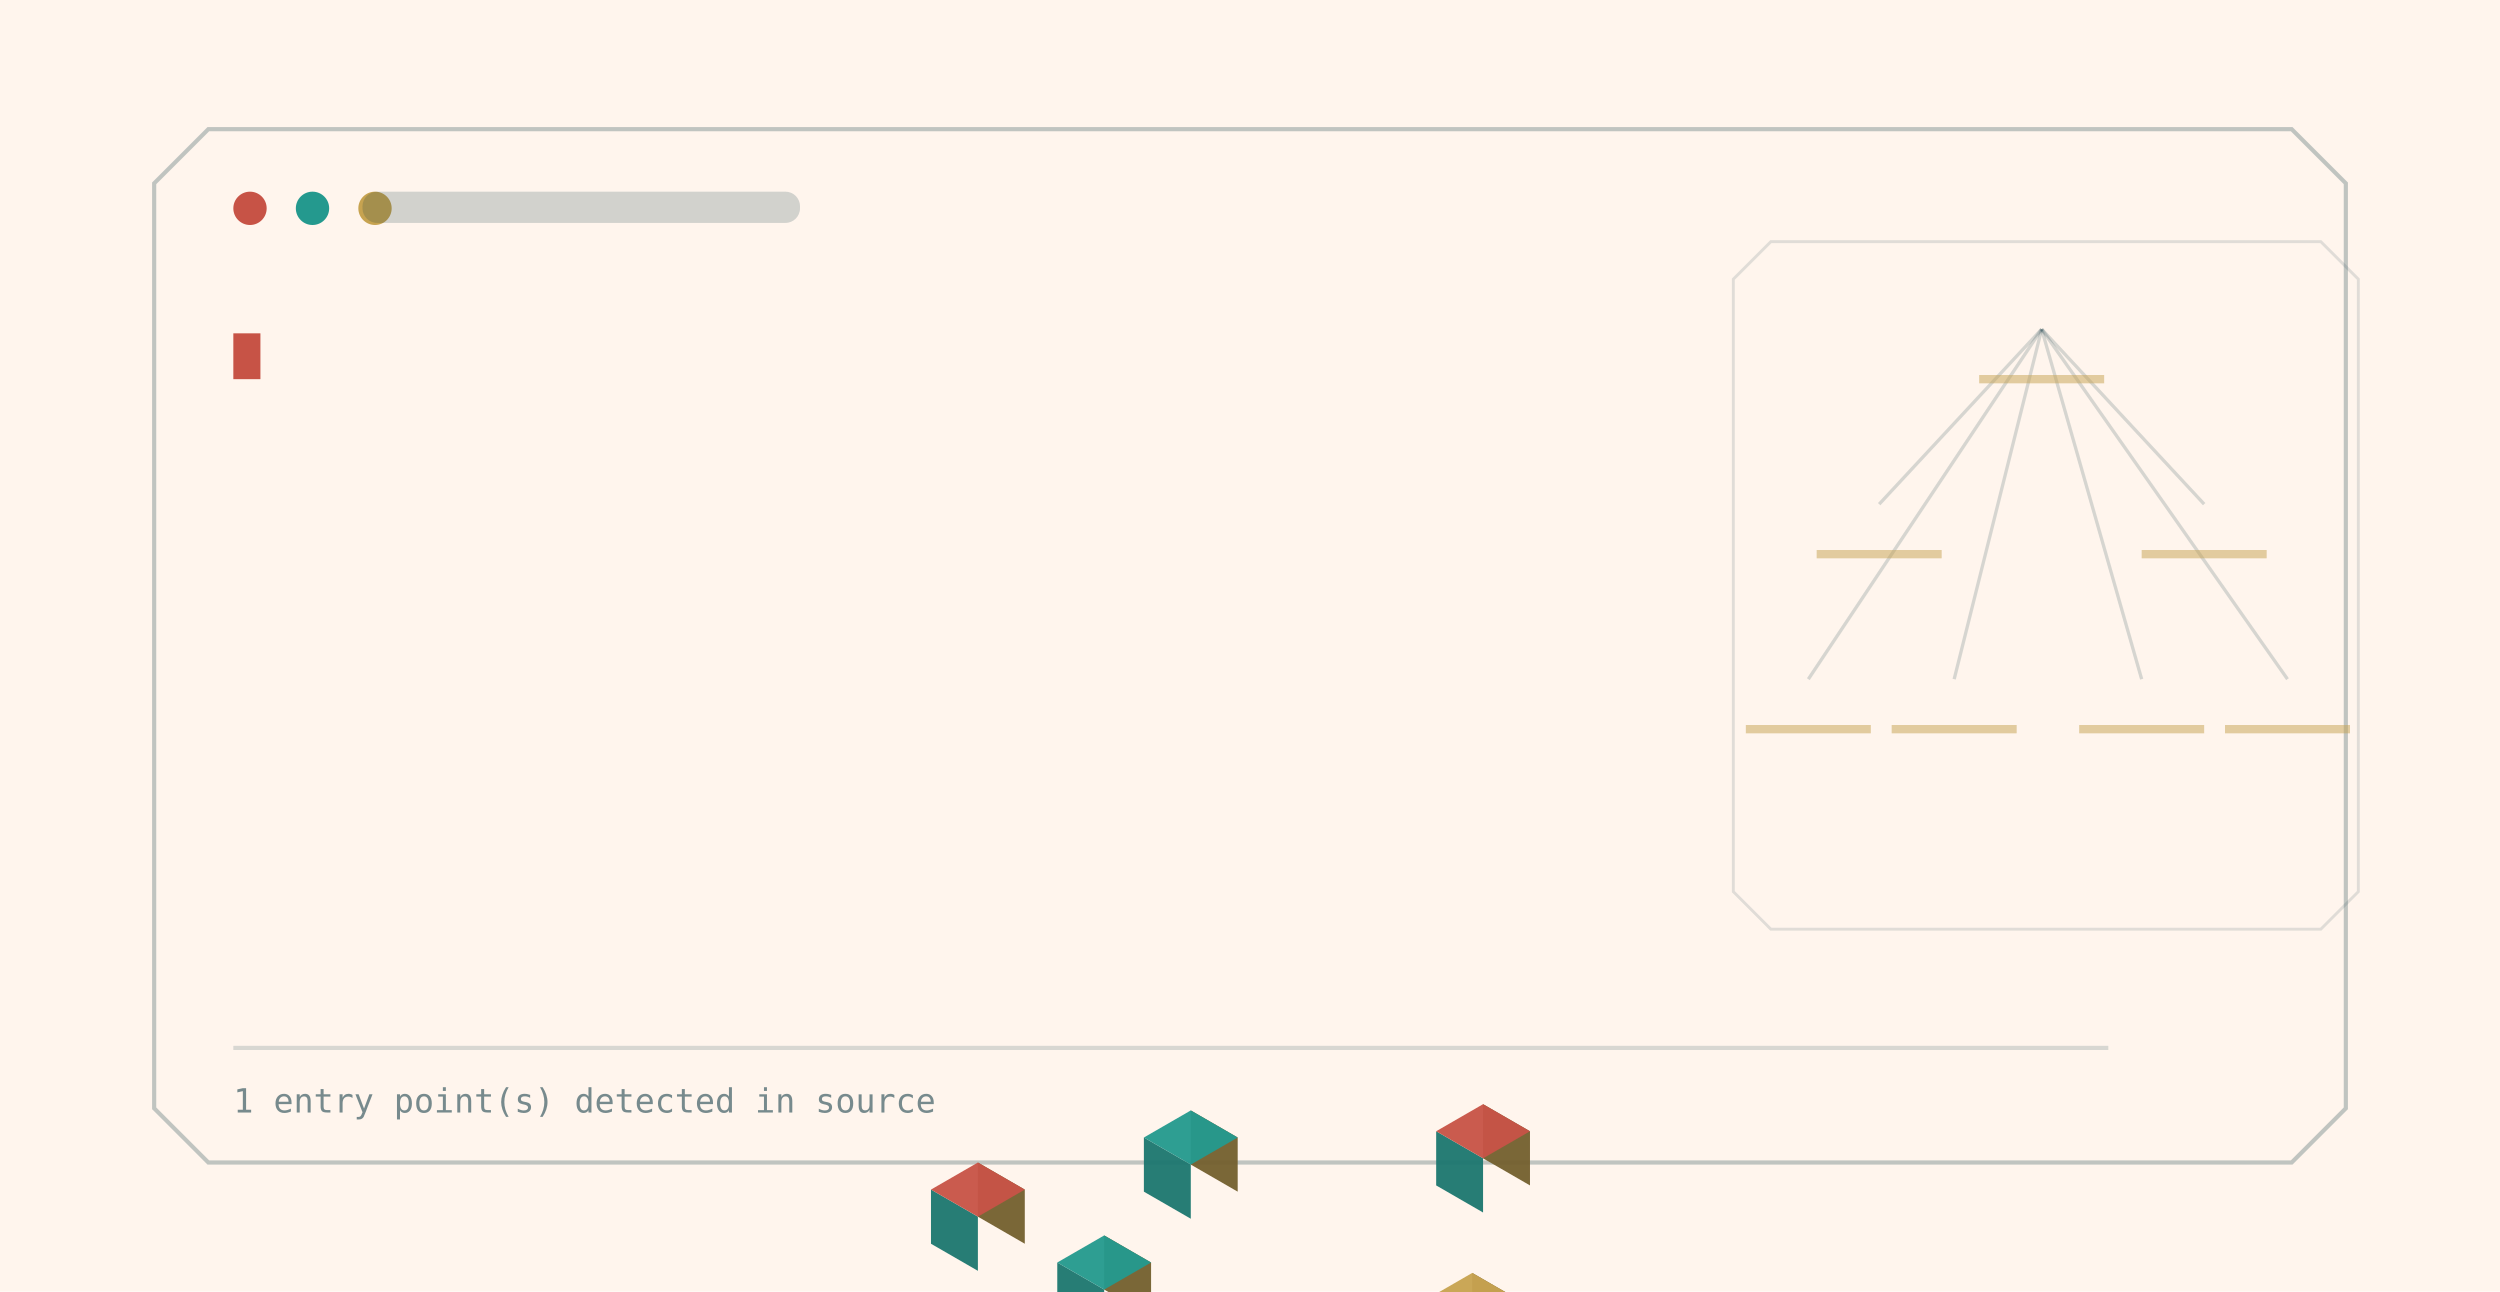
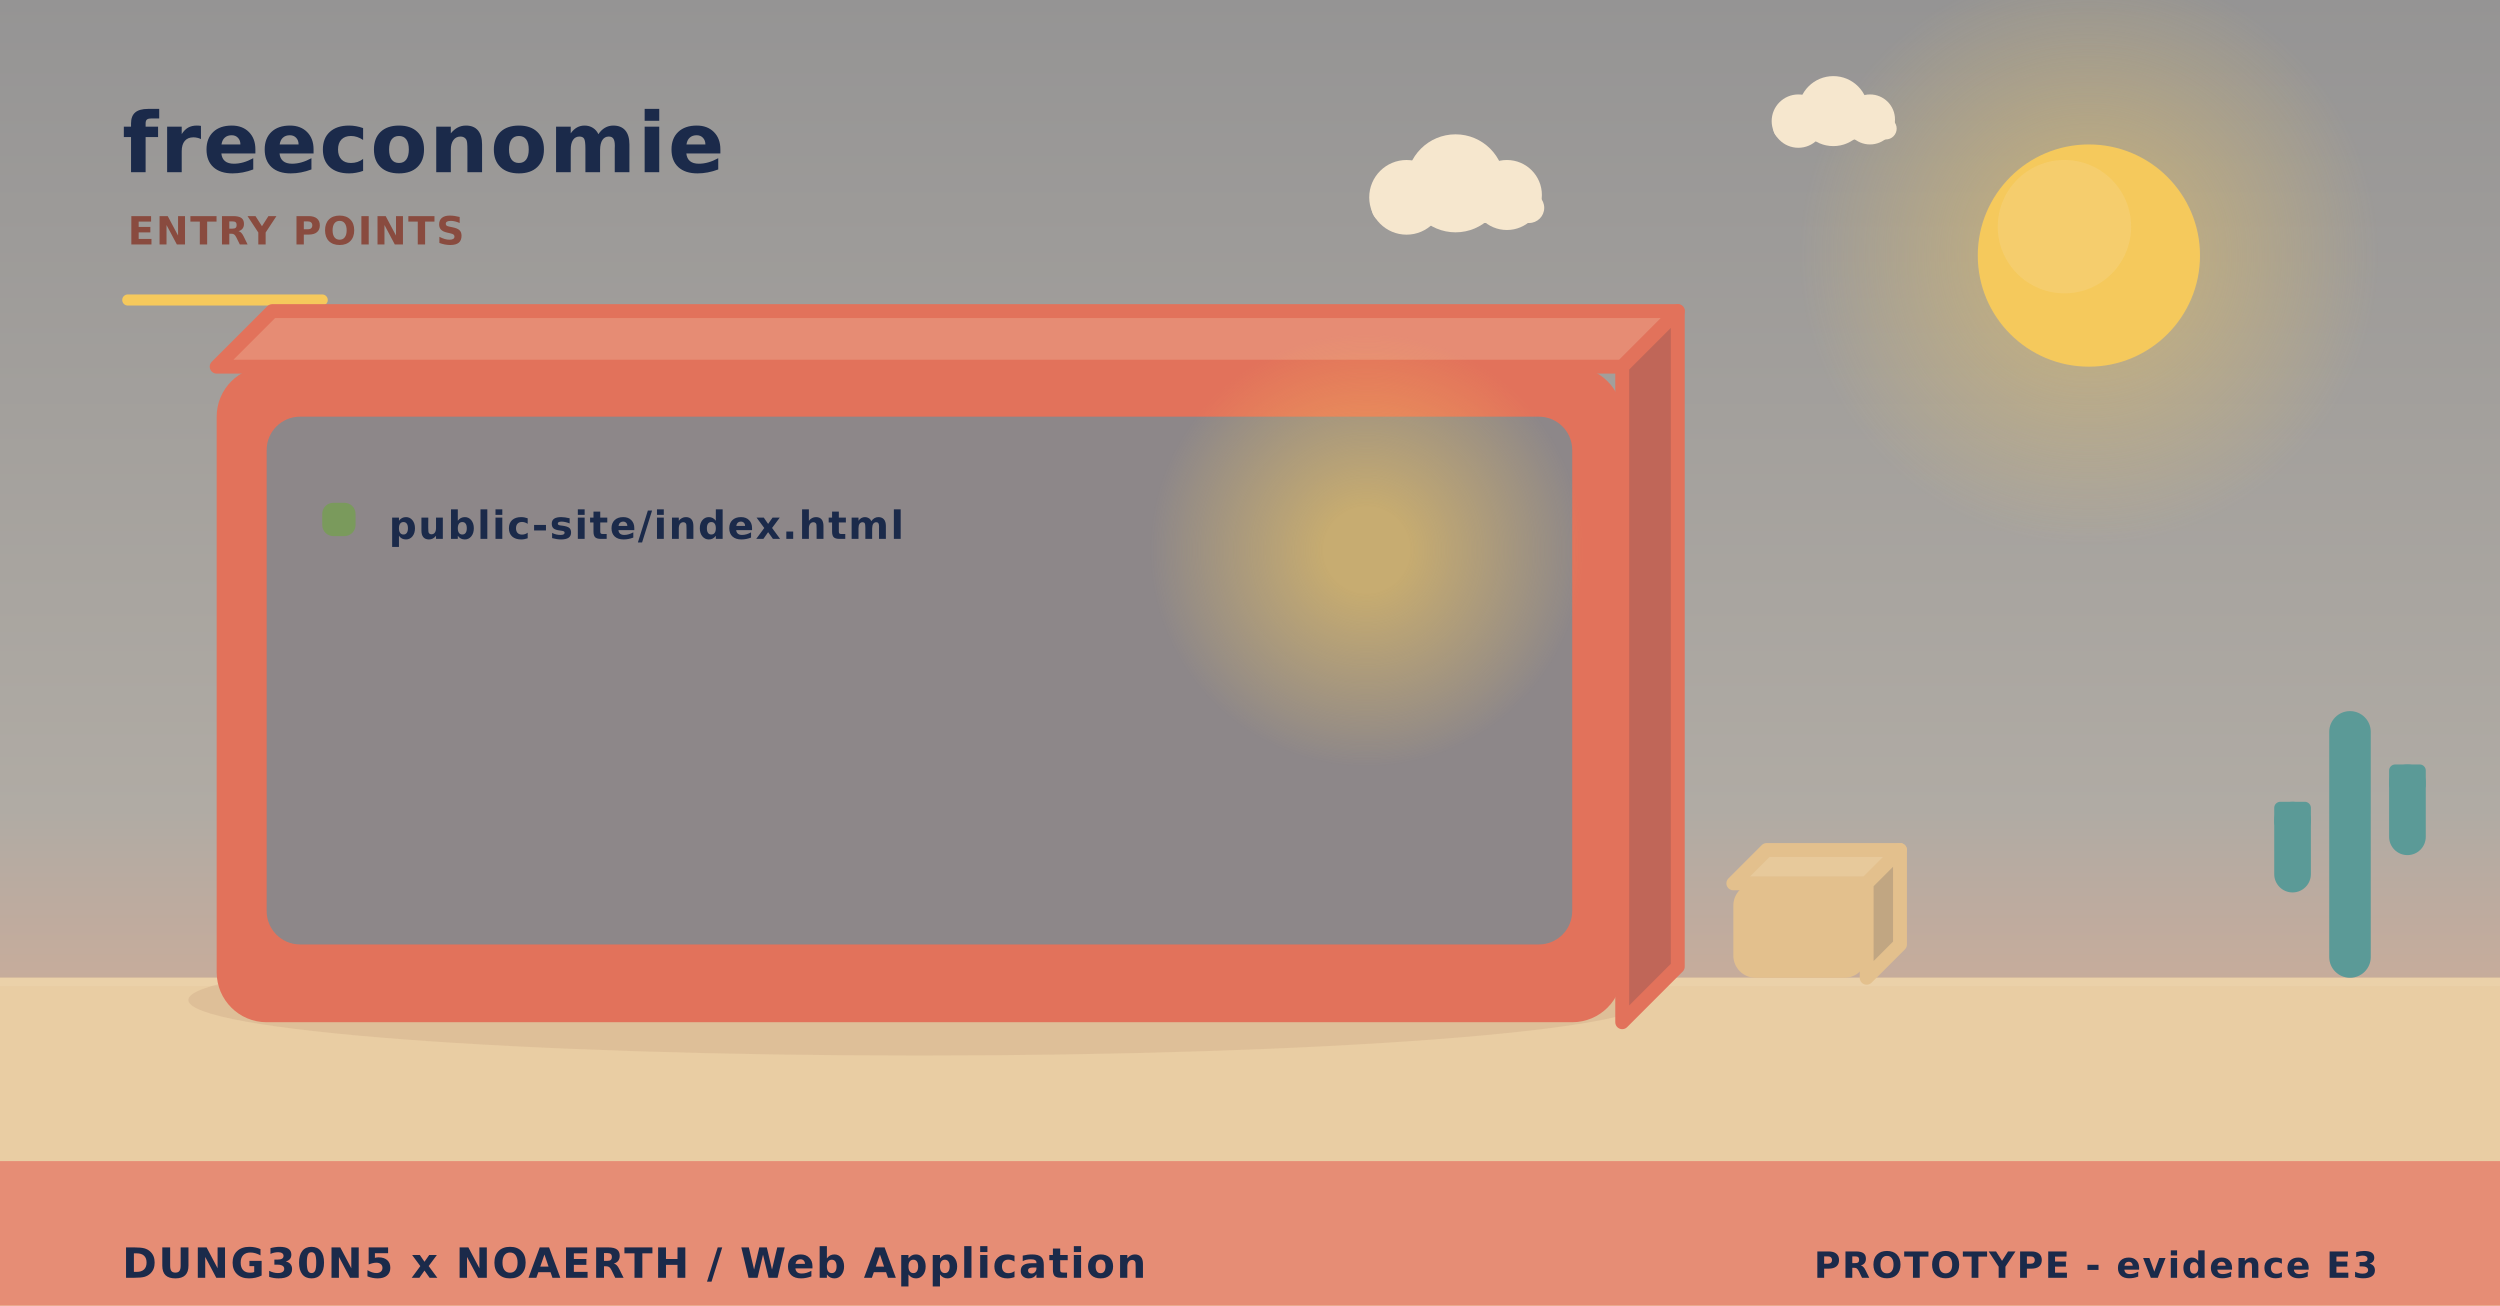
- <svg xmlns="http://www.w3.org/2000/svg" viewBox="0 0 1200 620" width="1200" height="620" role="img" aria-label="freeconomie command surface">
-   <rect width="1200" height="620" fill="#fff5ed" />
-   <defs>
-     <linearGradient id="gt" x1="0" y1="0" x2="1" y2="1">
-       <stop offset="0%" stop-color="#c75346" />
-       <stop offset="100%" stop-color="#24998e" />
-     </linearGradient>
-   </defs>
-   <path d="M100.00,62.00 H1100.00 L1126.00,88.00 V532.00 L1100.00,558.00 H100.00 L74.00,532.00 V88.00 Z" fill="none" stroke="rgba(9,52,63,0.300)" stroke-width="2.00" opacity="0.85" />
-   <circle cx="120.00" cy="100.00" r="8.00" fill="#c75346" opacity="1.00" />
-   <circle cx="150.00" cy="100.00" r="8.00" fill="#24998e" opacity="1.00" />
-   <circle cx="180.00" cy="100.00" r="8.00" fill="#c7a350" opacity="1.00" />
-   <rect x="174.00" y="92.00" width="210.00" height="15.00" rx="7.00" fill="rgba(9,52,63,0.180)" opacity="1.00" />
-   <text x="112" y="148" font-family="ui-monospace,SFMono-Regular,Menlo,monospace" font-size="21" fill="rgba(9,52,63,0.800)" opacity="0">public-site/index.html<animate attributeName="opacity" values="0;1;1;0" dur="1.5s" begin="0.0s" repeatCount="indefinite" />
-   </text>
-   <rect x="112" y="160" width="13" height="22" fill="#c75346">
-     <animate attributeName="opacity" values="1;0;1" dur="1.05s" begin="0s" repeatCount="indefinite" />
-   </rect>
-   <path d="M850.00,116.00 H1114.00 L1132.00,134.00 V428.00 L1114.00,446.00 H850.00 L832.00,428.00 V134.00 Z" fill="none" stroke="rgba(9,52,63,0.180)" stroke-width="1.40" opacity="0.70" />
-   <line x1="980.00" y1="158.00" x2="902.00" y2="242.00" stroke="rgba(9,52,63,0.300)" stroke-width="1.60" opacity="0.55" />
-   <line x1="980.00" y1="158.00" x2="1058.00" y2="242.00" stroke="rgba(9,52,63,0.300)" stroke-width="1.60" opacity="0.55" />
-   <line x1="980.00" y1="158.00" x2="868.00" y2="326.00" stroke="rgba(9,52,63,0.300)" stroke-width="1.60" opacity="0.55" />
-   <line x1="980.00" y1="158.00" x2="938.00" y2="326.00" stroke="rgba(9,52,63,0.300)" stroke-width="1.60" opacity="0.55" />
-   <line x1="980.00" y1="158.00" x2="1028.00" y2="326.00" stroke="rgba(9,52,63,0.300)" stroke-width="1.60" opacity="0.55" />
-   <line x1="980.00" y1="158.00" x2="1098.00" y2="326.00" stroke="rgba(9,52,63,0.300)" stroke-width="1.60" opacity="0.55" />
-   <polygon points="711.87,556.00 734.39,569.00 734.39,543.00 711.87,530.00" fill="#735f2e" opacity="0.95" />
-   <polygon points="689.36,569.00 711.87,582.00 711.87,556.00 689.36,543.00" fill="#1c776f" opacity="0.95" />
-   <polygon points="711.87,530.00 734.39,543.00 711.87,556.00 689.36,543.00" fill="#c75346" opacity="0.95" />
+ <svg xmlns="http://www.w3.org/2000/svg" width="900" height="470" viewBox="0 0 900 470" role="img" aria-label="freeconomie - how it is operated">
+   <linearGradient id="skyt" x1="0" y1="0" x2="0" y2="1">
+     <stop offset="0" stop-color="#959494" />
+     <stop offset="0.62" stop-color="#b0aba4" />
+     <stop offset="1" stop-color="#f3ad8a" />
+   </linearGradient>
+   <rect width="900" height="470" fill="url(#skyt)" />
+   <radialGradient id="sunt">
+     <stop offset="0.35" stop-color="#f5c95c" stop-opacity="0.34" />
+     <stop offset="1" stop-color="#f5c95c" stop-opacity="0" />
+   </radialGradient>
+   <circle cx="752" cy="92" r="104" fill="url(#sunt)" />
+   <circle cx="752" cy="92" r="40" fill="#f5c95c" />
+   <circle cx="743.2" cy="81.6" r="24" fill="#f5d27e" opacity="0.5" />
  <g>
-     <rect x="950.00" y="180.00" width="60.00" height="4.00" rx="0.00" fill="rgba(199,163,80,0.500)" opacity="1.00" />
-     <animate attributeName="opacity" values="0.25;1.0;0.25" dur="12.8s" begin="0.0s" repeatCount="indefinite" />
+     <circle cx="524" cy="66" r="17.64" fill="#f6e7ce" />
+     <circle cx="506.36" cy="71.04" r="13.44" fill="#f6e7ce" />
+     <circle cx="542.48" cy="70.2" r="12.6" fill="#f6e7ce" />
+     <rect x="493.76" y="69.36" width="62.16" height="10.92" rx="5.46" fill="#f6e7ce" />
+     <animateTransform attributeName="transform" type="translate" values="0 0;24 0;0 0" dur="36s" begin="0s" repeatCount="indefinite" />
  </g>
-   <polygon points="571.58,559.00 594.09,572.00 594.09,546.00 571.58,533.00" fill="#735f2e" opacity="0.95" />
-   <polygon points="549.06,572.00 571.58,585.00 571.58,559.00 549.06,546.00" fill="#1c776f" opacity="0.95" />
-   <polygon points="571.58,533.00 594.09,546.00 571.58,559.00 549.06,546.00" fill="#24998e" opacity="0.95" />
  <g>
-     <rect x="872.00" y="264.00" width="60.00" height="4.00" rx="0.00" fill="rgba(199,163,80,0.500)" opacity="1.00" />
-     <animate attributeName="opacity" values="0.25;1.0;0.25" dur="12.8s" begin="0.4s" repeatCount="indefinite" />
+     <circle cx="660" cy="40" r="12.6" fill="#f6e7ce" />
+     <circle cx="647.4" cy="43.6" r="9.6" fill="#f6e7ce" />
+     <circle cx="673.2" cy="43" r="9" fill="#f6e7ce" />
+     <rect x="638.4" y="42.4" width="44.4" height="7.8" rx="3.9" fill="#f6e7ce" />
+     <animateTransform attributeName="transform" type="translate" values="0 0;-18 0;0 0" dur="46s" begin="3s" repeatCount="indefinite" />
  </g>
-   <polygon points="706.68,637.00 729.19,650.00 729.19,624.00 706.68,611.00" fill="#735f2e" opacity="0.95" />
-   <polygon points="684.16,650.00 706.68,663.00 706.68,637.00 684.16,624.00" fill="#1c776f" opacity="0.95" />
-   <polygon points="706.68,611.00 729.19,624.00 706.68,637.00 684.16,624.00" fill="#c7a350" opacity="0.95" />
+   <rect x="0" y="352" width="900" height="118" fill="#e9cda3" />
+   <rect x="0" y="352" width="900" height="3" fill="#ebd1a9" />
+   <text x="44" y="62" font-family="Verdana,DejaVu Sans,sans-serif" font-size="30" font-weight="700" letter-spacing="0.6" fill="#1b2a4a" text-anchor="start">freeconomie</text>
+   <text x="46" y="88" font-family="Verdana,DejaVu Sans,sans-serif" font-size="14" font-weight="700" letter-spacing="0.6" fill="#894b3f" text-anchor="start">ENTRY POINTS</text>
+   <rect x="44" y="106" width="74" height="4" rx="2" fill="#f5c95c" />
+   <ellipse cx="331" cy="360" rx="263.2" ry="20" fill="rgba(138,90,68,0.11)" />
+   <path d="M78,132 L584,132 L604,112 L98,112 Z" fill="#e68c74" stroke="#e2725b" stroke-width="5" stroke-linejoin="round" />
+   <path d="M584,132 L604,112 L604,348 L584,368 Z" fill="#c06658" stroke="#e2725b" stroke-width="5" stroke-linejoin="round" />
+   <rect x="78" y="132" width="506" height="236" rx="18" fill="#e2725b" />
+   <rect x="96" y="150" width="470" height="190" rx="12" fill="#88888c" opacity="0.94" />
+   <radialGradient id="lamp6649">
+     <stop offset="0.2" stop-color="#f5c95c" stop-opacity="0.55" />
+     <stop offset="1" stop-color="#f5c95c" stop-opacity="0" />
+   </radialGradient>
+   <circle cx="492" cy="198" r="78" fill="url(#lamp6649)" />
+   <rect x="116" y="181" width="12" height="12" rx="4" fill="#7a9a5c" />
  <g>
-     <rect x="1028.00" y="264.00" width="60.00" height="4.00" rx="0.00" fill="rgba(199,163,80,0.500)" opacity="1.00" />
-     <animate attributeName="opacity" values="0.25;1.0;0.25" dur="12.8s" begin="0.8s" repeatCount="indefinite" />
+     <text x="140" y="194" font-family="Verdana,DejaVu Sans,sans-serif" font-size="14" font-weight="700" letter-spacing="0.6" fill="#1b2a4a" text-anchor="start">public-site/index.html</text>
+     <animateTransform attributeName="transform" type="translate" values="0 10;0 0" dur="0.7s" begin="0.4s" fill="freeze" />
  </g>
-   <polygon points="469.39,584.00 491.90,597.00 491.90,571.00 469.39,558.00" fill="#735f2e" opacity="0.95" />
-   <polygon points="446.87,597.00 469.39,610.00 469.39,584.00 446.87,571.00" fill="#1c776f" opacity="0.95" />
-   <polygon points="469.39,558.00 491.90,571.00 469.39,584.00 446.87,571.00" fill="#c75346" opacity="0.95" />
-   <g>
-     <rect x="838.00" y="348.00" width="60.00" height="4.00" rx="0.00" fill="rgba(199,163,80,0.500)" opacity="1.00" />
-     <animate attributeName="opacity" values="0.25;1.0;0.25" dur="12.8s" begin="1.2s" repeatCount="indefinite" />
-   </g>
-   <polygon points="530.01,619.00 552.52,632.00 552.52,606.00 530.01,593.00" fill="#735f2e" opacity="0.95" />
-   <polygon points="507.49,632.00 530.01,645.00 530.01,619.00 507.49,606.00" fill="#1c776f" opacity="0.95" />
-   <polygon points="530.01,593.00 552.52,606.00 530.01,619.00 507.49,606.00" fill="#24998e" opacity="0.95" />
-   <g>
-     <rect x="908.00" y="348.00" width="60.00" height="4.00" rx="0.00" fill="rgba(199,163,80,0.500)" opacity="1.00" />
-     <animate attributeName="opacity" values="0.25;1.0;0.25" dur="12.8s" begin="1.6s" repeatCount="indefinite" />
-   </g>
-   <polygon points="607.95,664.00 630.47,677.00 630.47,651.00 607.95,638.00" fill="#735f2e" opacity="0.95" />
-   <polygon points="585.43,677.00 607.95,690.00 607.95,664.00 585.43,651.00" fill="#1c776f" opacity="0.95" />
-   <polygon points="607.95,638.00 630.47,651.00 607.95,664.00 585.43,651.00" fill="#c7a350" opacity="0.95" />
-   <g>
-     <rect x="998.00" y="348.00" width="60.00" height="4.00" rx="0.00" fill="rgba(199,163,80,0.500)" opacity="1.00" />
-     <animate attributeName="opacity" values="0.25;1.0;0.25" dur="12.8s" begin="2.0s" repeatCount="indefinite" />
-   </g>
-   <polygon points="668.57,699.00 691.09,712.00 691.09,686.00 668.57,673.00" fill="#735f2e" opacity="0.95" />
-   <polygon points="646.05,712.00 668.57,725.00 668.57,699.00 646.05,686.00" fill="#1c776f" opacity="0.95" />
-   <polygon points="668.57,673.00 691.09,686.00 668.57,699.00 646.05,686.00" fill="#c75346" opacity="0.95" />
-   <g>
-     <rect x="1068.00" y="348.00" width="60.00" height="4.00" rx="0.00" fill="rgba(199,163,80,0.500)" opacity="1.00" />
-     <animate attributeName="opacity" values="0.25;1.0;0.25" dur="12.8s" begin="2.4s" repeatCount="indefinite" />
-   </g>
-   <rect x="112.00" y="502.00" width="900.00" height="2.00" rx="0.00" fill="rgba(9,52,63,0.160)" opacity="1.00" />
-   <text x="112" y="534" font-family="ui-monospace,Menlo,monospace" font-size="16" fill="rgba(9,52,63,0.550)">1 entry point(s) detected in source</text>
+   <path d="M624,318 L672,318 L684,306 L636,306 Z" fill="#e7c99b" stroke="#e3c08d" stroke-width="5" stroke-linejoin="round" />
+   <path d="M672,318 L684,306 L684,340 L672,352 Z" fill="#c1a682" stroke="#e3c08d" stroke-width="5" stroke-linejoin="round" />
+   <rect x="624" y="318" width="48" height="34" rx="8" fill="#e3c08d" />
+   <rect x="838.52" y="256" width="14.96" height="96" rx="7.48" fill="#5b9a97" />
+   <rect x="818.72" y="288.64" width="13.2" height="32.64" rx="6.6" fill="#5b9a97" />
+   <rect x="818.72" y="288.64" width="13.2" height="9.6" rx="2.2" fill="#5b9a97" />
+   <rect x="860.08" y="275.2" width="13.2" height="32.64" rx="6.6" fill="#5b9a97" />
+   <rect x="860.08" y="275.2" width="13.2" height="9.6" rx="2.2" fill="#5b9a97" />
+   <rect x="0" y="418" width="900" height="52" rx="0" fill="#e68972" opacity="0.94" />
+   <text x="44" y="460" font-family="Verdana,DejaVu Sans,sans-serif" font-size="15" font-weight="700" letter-spacing="0.6" fill="#1b2a4a" text-anchor="start">DUNG30N5 x NOAERTH  /  Web Application</text>
+   <text x="856" y="460" font-family="Verdana,DejaVu Sans,sans-serif" font-size="13" font-weight="700" letter-spacing="0.6" fill="#1b2a4a" text-anchor="end">PROTOTYPE  -  evidence E3</text>
</svg>
